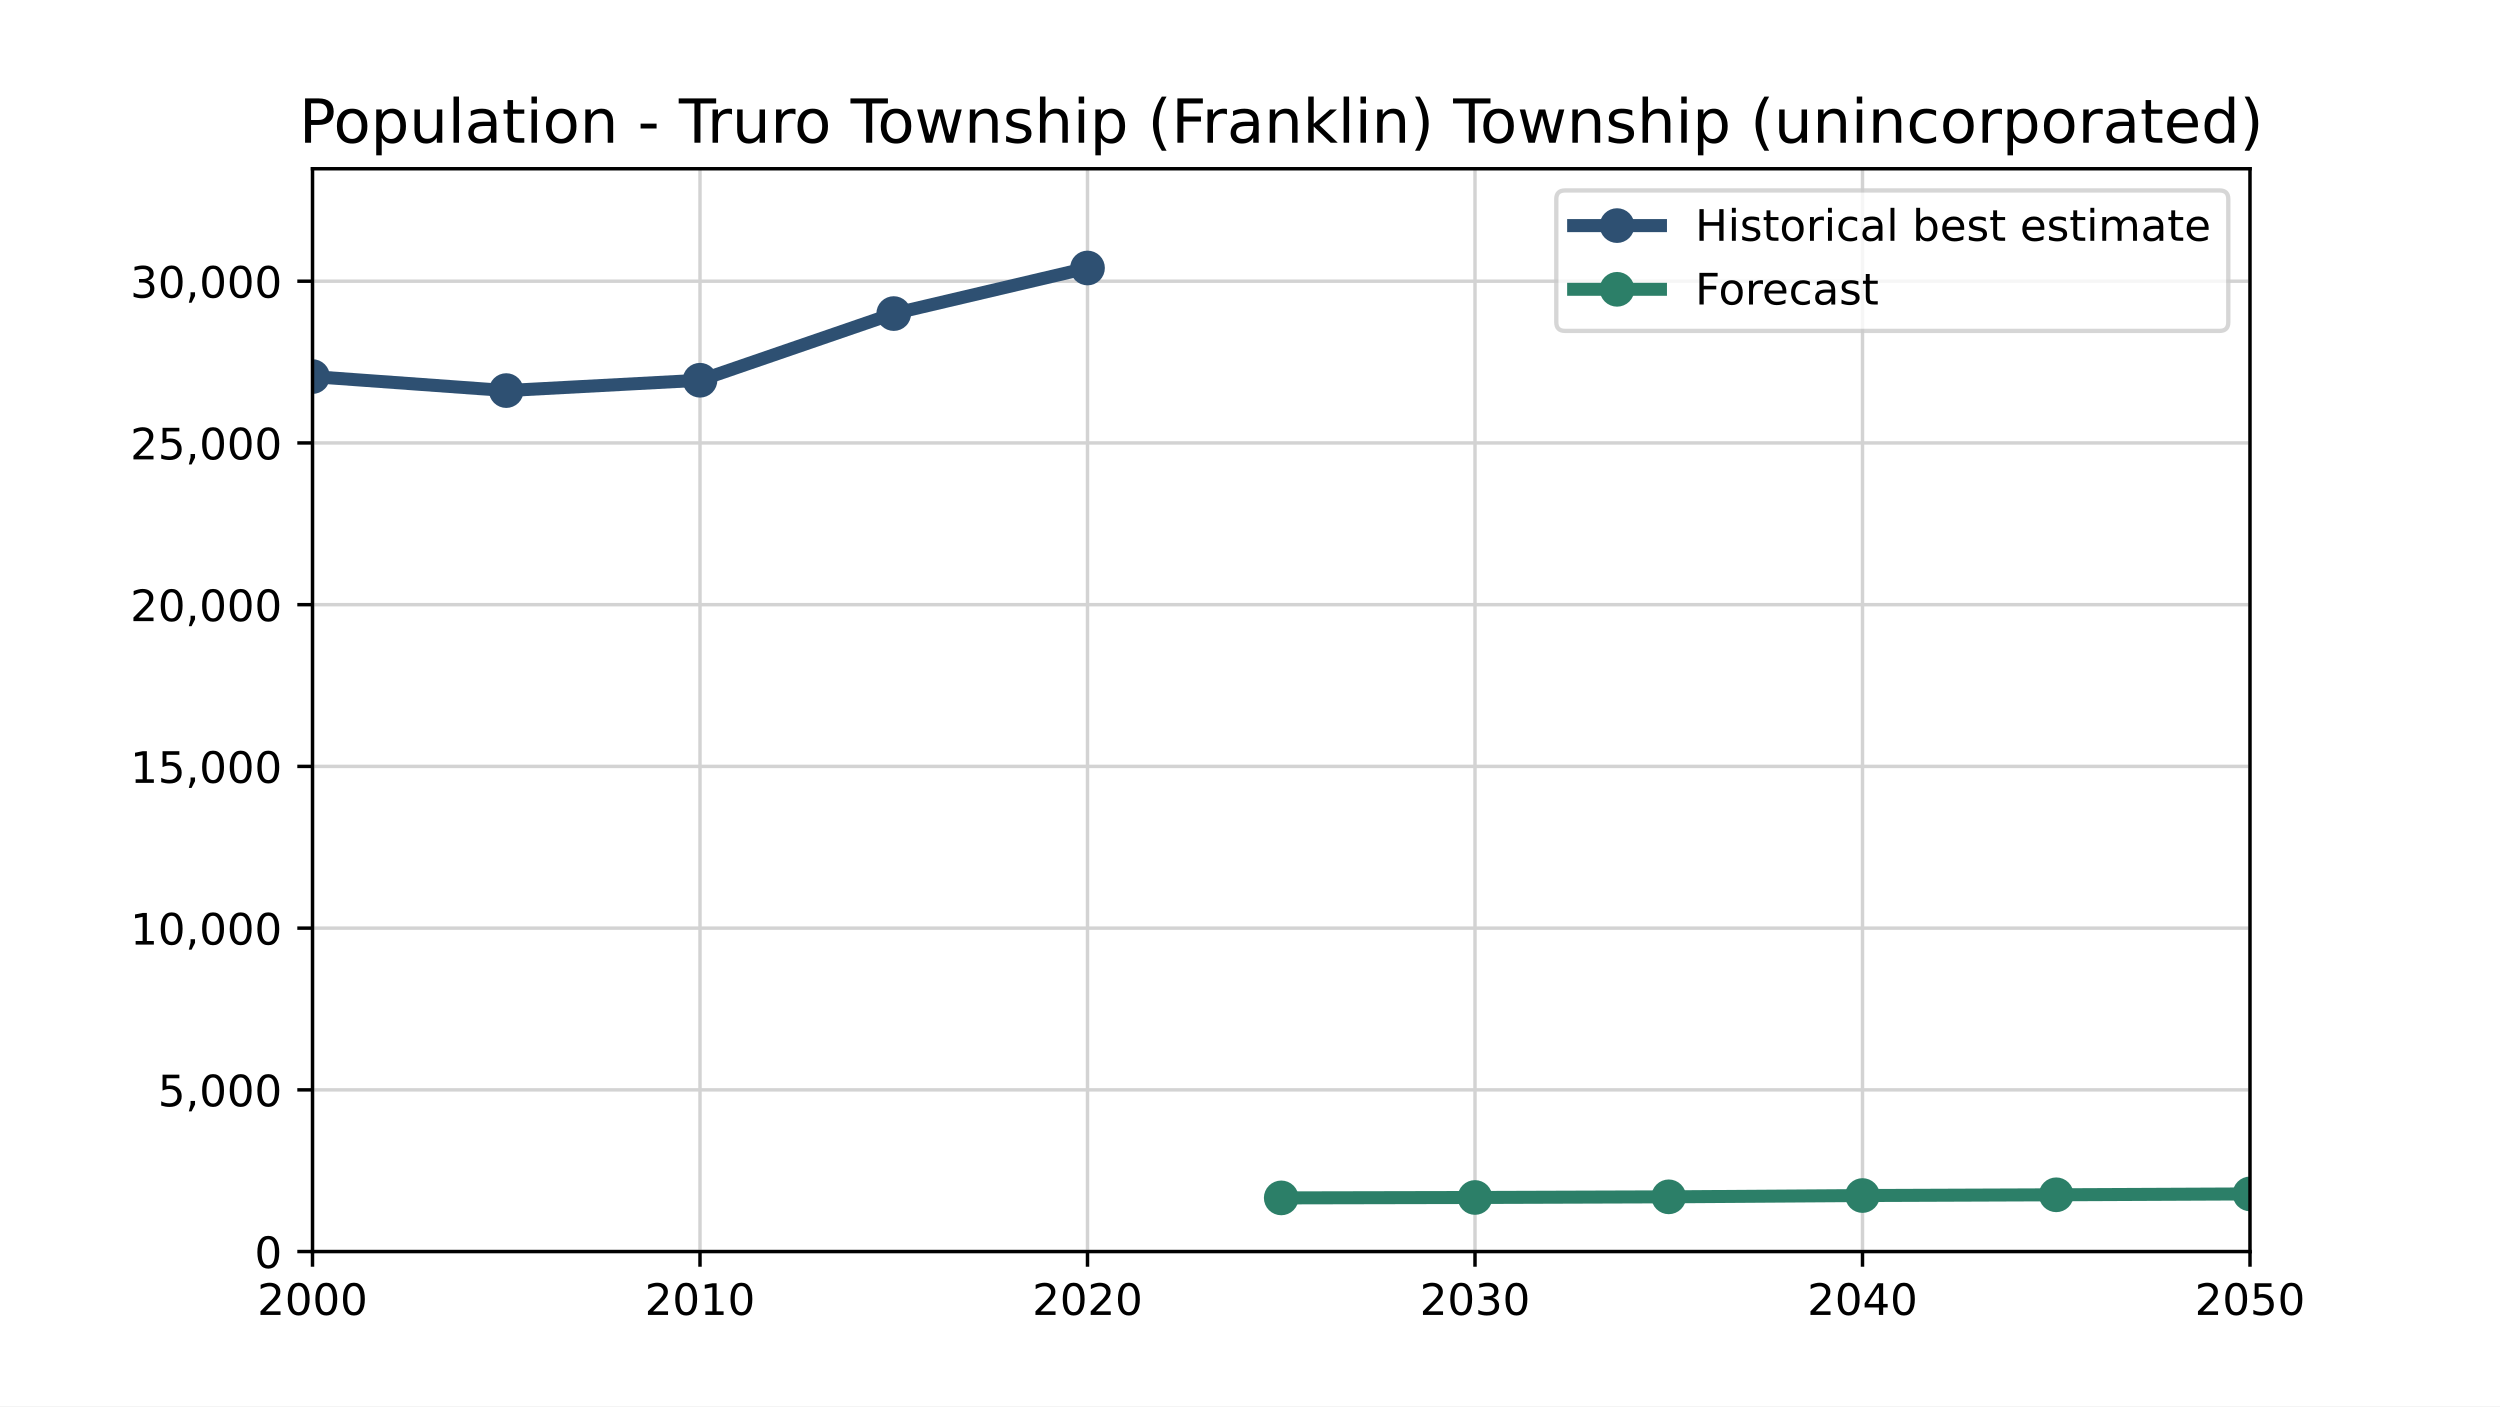
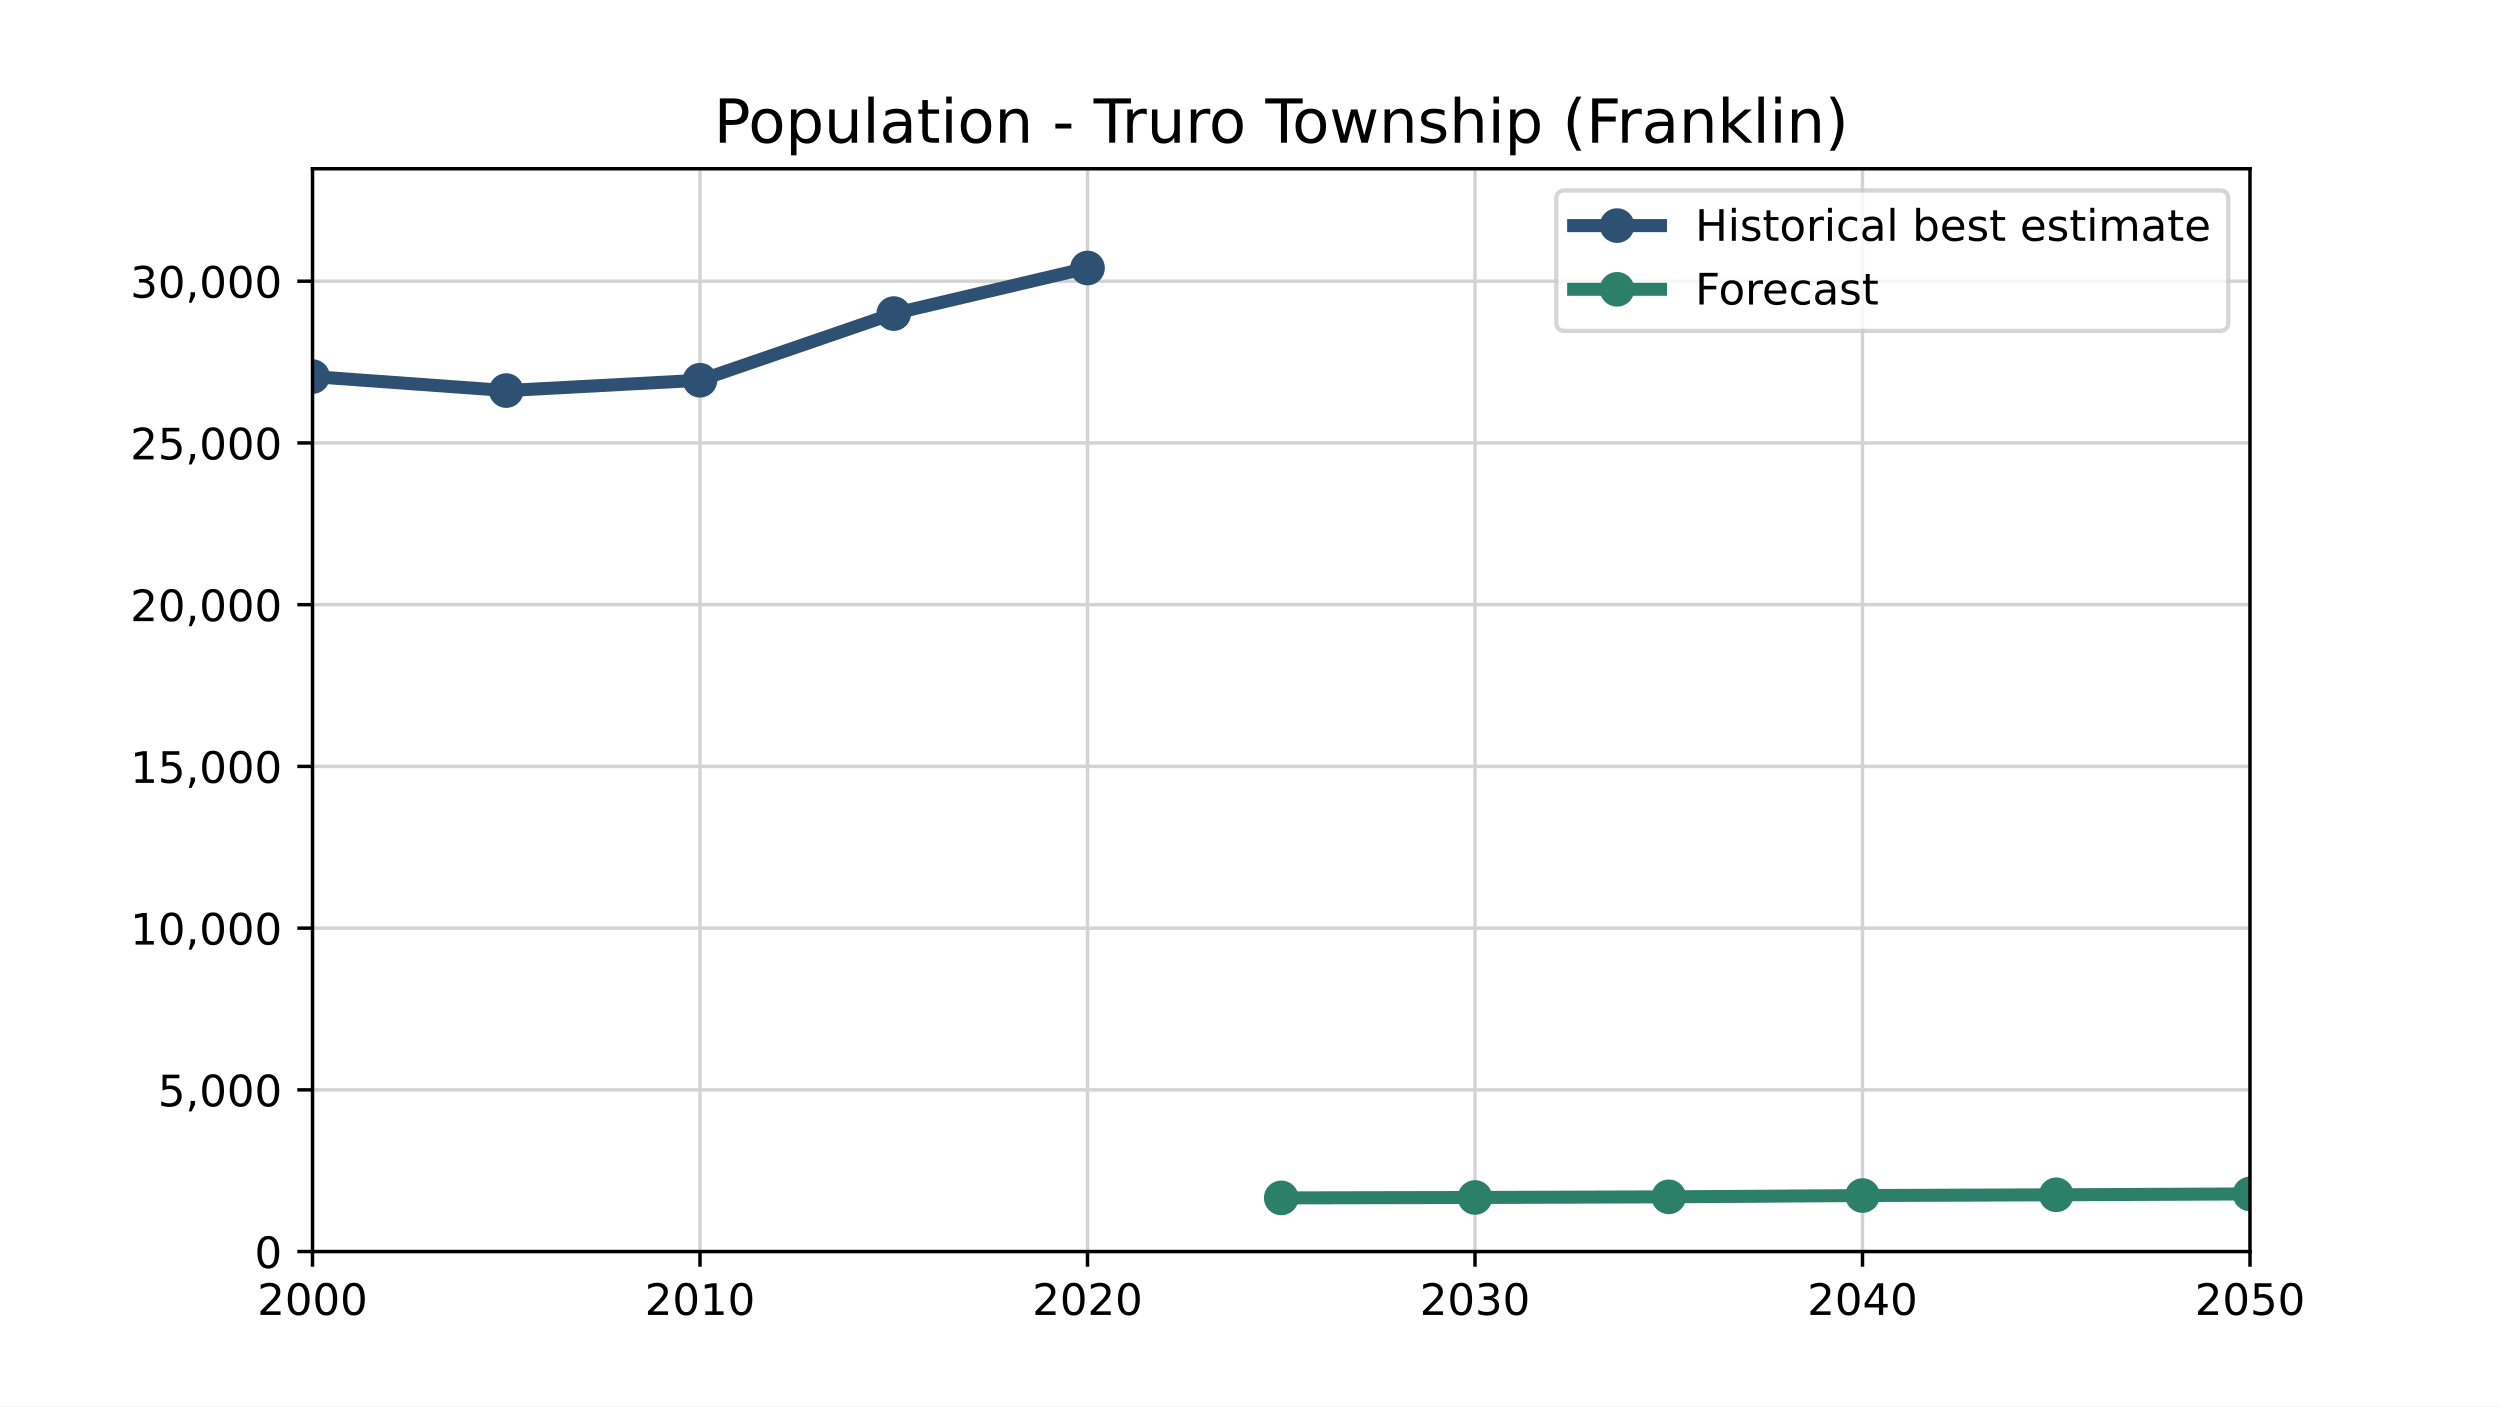
<svg xmlns="http://www.w3.org/2000/svg" xmlns:xlink="http://www.w3.org/1999/xlink" width="576pt" height="324pt" viewBox="0 0 576 324" version="1.1">
  <defs>
    <style type="text/css">*{stroke-linejoin: round; stroke-linecap: butt}</style>
  </defs>
  <g id="figure_1">
    <g id="patch_1">
      <path d="M 0 324  L 576 324  L 576 0  L 0 0  z " style="fill: #ffffff" />
    </g>
    <g id="axes_1">
      <g id="patch_2">
        <path d="M 72 288.36  L 518.4 288.36  L 518.4 38.88  L 72 38.88  z " style="fill: #ffffff" />
      </g>
      <g id="matplotlib.axis_1">
        <g id="xtick_1">
          <g id="line2d_1">
-             <path d="M 72 288.36  L 72 38.88  " clip-path="url(#pcbf5f3b272)" style="fill: none; stroke: #d3d3d3; stroke-width: 0.8; stroke-linecap: square" />
+             <path d="M 72 288.36  L 72 38.88  " clip-path="url(#pd1687f3b83)" style="fill: none; stroke: #d3d3d3; stroke-width: 0.8; stroke-linecap: square" />
          </g>
          <g id="line2d_2">
            <defs>
-               <path id="me7e8a546d8" d="M 0 0  L 0 3.5  " style="stroke: #000000; stroke-width: 0.8" />
+               <path id="m310329145c" d="M 0 0  L 0 3.5  " style="stroke: #000000; stroke-width: 0.8" />
            </defs>
            <g>
-               <use xlink:href="#me7e8a546d8" x="72" y="288.36" style="stroke: #000000; stroke-width: 0.8" />
+               <use xlink:href="#m310329145c" x="72" y="288.36" style="stroke: #000000; stroke-width: 0.8" />
            </g>
          </g>
          <g id="text_1">
            <g transform="translate(59.275 302.9584) scale(0.1 -0.1)">
              <defs>
                <path id="DejaVuSans-32" d="M 1228 531  L 3431 531  L 3431 0  L 469 0  L 469 531  Q 828 903 1448 1529  Q 2069 2156 2228 2338  Q 2531 2678 2651 2914  Q 2772 3150 2772 3378  Q 2772 3750 2511 3984  Q 2250 4219 1831 4219  Q 1534 4219 1204 4116  Q 875 4013 500 3803  L 500 4441  Q 881 4594 1212 4672  Q 1544 4750 1819 4750  Q 2544 4750 2975 4387  Q 3406 4025 3406 3419  Q 3406 3131 3298 2873  Q 3191 2616 2906 2266  Q 2828 2175 2409 1742  Q 1991 1309 1228 531  z " transform="scale(0.015625)" />
                <path id="DejaVuSans-30" d="M 2034 4250  Q 1547 4250 1301 3770  Q 1056 3291 1056 2328  Q 1056 1369 1301 889  Q 1547 409 2034 409  Q 2525 409 2770 889  Q 3016 1369 3016 2328  Q 3016 3291 2770 3770  Q 2525 4250 2034 4250  z M 2034 4750  Q 2819 4750 3233 4129  Q 3647 3509 3647 2328  Q 3647 1150 3233 529  Q 2819 -91 2034 -91  Q 1250 -91 836 529  Q 422 1150 422 2328  Q 422 3509 836 4129  Q 1250 4750 2034 4750  z " transform="scale(0.015625)" />
              </defs>
              <use xlink:href="#DejaVuSans-32" />
              <use xlink:href="#DejaVuSans-30" transform="translate(63.62305 0)" />
              <use xlink:href="#DejaVuSans-30" transform="translate(127.2461 0)" />
              <use xlink:href="#DejaVuSans-30" transform="translate(190.8691 0)" />
            </g>
          </g>
        </g>
        <g id="xtick_2">
          <g id="line2d_3">
-             <path d="M 161.28 288.36  L 161.28 38.88  " clip-path="url(#pcbf5f3b272)" style="fill: none; stroke: #d3d3d3; stroke-width: 0.8; stroke-linecap: square" />
+             <path d="M 161.28 288.36  L 161.28 38.88  " clip-path="url(#pd1687f3b83)" style="fill: none; stroke: #d3d3d3; stroke-width: 0.8; stroke-linecap: square" />
          </g>
          <g id="line2d_4">
            <g>
-               <use xlink:href="#me7e8a546d8" x="161.28" y="288.36" style="stroke: #000000; stroke-width: 0.8" />
+               <use xlink:href="#m310329145c" x="161.28" y="288.36" style="stroke: #000000; stroke-width: 0.8" />
            </g>
          </g>
          <g id="text_2">
            <g transform="translate(148.555 302.9584) scale(0.1 -0.1)">
              <defs>
                <path id="DejaVuSans-31" d="M 794 531  L 1825 531  L 1825 4091  L 703 3866  L 703 4441  L 1819 4666  L 2450 4666  L 2450 531  L 3481 531  L 3481 0  L 794 0  L 794 531  z " transform="scale(0.015625)" />
              </defs>
              <use xlink:href="#DejaVuSans-32" />
              <use xlink:href="#DejaVuSans-30" transform="translate(63.62305 0)" />
              <use xlink:href="#DejaVuSans-31" transform="translate(127.2461 0)" />
              <use xlink:href="#DejaVuSans-30" transform="translate(190.8691 0)" />
            </g>
          </g>
        </g>
        <g id="xtick_3">
          <g id="line2d_5">
-             <path d="M 250.56 288.36  L 250.56 38.88  " clip-path="url(#pcbf5f3b272)" style="fill: none; stroke: #d3d3d3; stroke-width: 0.8; stroke-linecap: square" />
+             <path d="M 250.56 288.36  L 250.56 38.88  " clip-path="url(#pd1687f3b83)" style="fill: none; stroke: #d3d3d3; stroke-width: 0.8; stroke-linecap: square" />
          </g>
          <g id="line2d_6">
            <g>
-               <use xlink:href="#me7e8a546d8" x="250.56" y="288.36" style="stroke: #000000; stroke-width: 0.8" />
+               <use xlink:href="#m310329145c" x="250.56" y="288.36" style="stroke: #000000; stroke-width: 0.8" />
            </g>
          </g>
          <g id="text_3">
            <g transform="translate(237.835 302.9584) scale(0.1 -0.1)">
              <use xlink:href="#DejaVuSans-32" />
              <use xlink:href="#DejaVuSans-30" transform="translate(63.62305 0)" />
              <use xlink:href="#DejaVuSans-32" transform="translate(127.2461 0)" />
              <use xlink:href="#DejaVuSans-30" transform="translate(190.8691 0)" />
            </g>
          </g>
        </g>
        <g id="xtick_4">
          <g id="line2d_7">
-             <path d="M 339.84 288.36  L 339.84 38.88  " clip-path="url(#pcbf5f3b272)" style="fill: none; stroke: #d3d3d3; stroke-width: 0.8; stroke-linecap: square" />
+             <path d="M 339.84 288.36  L 339.84 38.88  " clip-path="url(#pd1687f3b83)" style="fill: none; stroke: #d3d3d3; stroke-width: 0.8; stroke-linecap: square" />
          </g>
          <g id="line2d_8">
            <g>
-               <use xlink:href="#me7e8a546d8" x="339.84" y="288.36" style="stroke: #000000; stroke-width: 0.8" />
+               <use xlink:href="#m310329145c" x="339.84" y="288.36" style="stroke: #000000; stroke-width: 0.8" />
            </g>
          </g>
          <g id="text_4">
            <g transform="translate(327.115 302.9584) scale(0.1 -0.1)">
              <defs>
                <path id="DejaVuSans-33" d="M 2597 2516  Q 3050 2419 3304 2112  Q 3559 1806 3559 1356  Q 3559 666 3084 287  Q 2609 -91 1734 -91  Q 1441 -91 1130 -33  Q 819 25 488 141  L 488 750  Q 750 597 1062 519  Q 1375 441 1716 441  Q 2309 441 2620 675  Q 2931 909 2931 1356  Q 2931 1769 2642 2001  Q 2353 2234 1838 2234  L 1294 2234  L 1294 2753  L 1863 2753  Q 2328 2753 2575 2939  Q 2822 3125 2822 3475  Q 2822 3834 2567 4026  Q 2313 4219 1838 4219  Q 1578 4219 1281 4162  Q 984 4106 628 3988  L 628 4550  Q 988 4650 1302 4700  Q 1616 4750 1894 4750  Q 2613 4750 3031 4423  Q 3450 4097 3450 3541  Q 3450 3153 3228 2886  Q 3006 2619 2597 2516  z " transform="scale(0.015625)" />
              </defs>
              <use xlink:href="#DejaVuSans-32" />
              <use xlink:href="#DejaVuSans-30" transform="translate(63.62305 0)" />
              <use xlink:href="#DejaVuSans-33" transform="translate(127.2461 0)" />
              <use xlink:href="#DejaVuSans-30" transform="translate(190.8691 0)" />
            </g>
          </g>
        </g>
        <g id="xtick_5">
          <g id="line2d_9">
-             <path d="M 429.12 288.36  L 429.12 38.88  " clip-path="url(#pcbf5f3b272)" style="fill: none; stroke: #d3d3d3; stroke-width: 0.8; stroke-linecap: square" />
+             <path d="M 429.12 288.36  L 429.12 38.88  " clip-path="url(#pd1687f3b83)" style="fill: none; stroke: #d3d3d3; stroke-width: 0.8; stroke-linecap: square" />
          </g>
          <g id="line2d_10">
            <g>
-               <use xlink:href="#me7e8a546d8" x="429.12" y="288.36" style="stroke: #000000; stroke-width: 0.8" />
+               <use xlink:href="#m310329145c" x="429.12" y="288.36" style="stroke: #000000; stroke-width: 0.8" />
            </g>
          </g>
          <g id="text_5">
            <g transform="translate(416.395 302.9584) scale(0.1 -0.1)">
              <defs>
                <path id="DejaVuSans-34" d="M 2419 4116  L 825 1625  L 2419 1625  L 2419 4116  z M 2253 4666  L 3047 4666  L 3047 1625  L 3713 1625  L 3713 1100  L 3047 1100  L 3047 0  L 2419 0  L 2419 1100  L 313 1100  L 313 1709  L 2253 4666  z " transform="scale(0.015625)" />
              </defs>
              <use xlink:href="#DejaVuSans-32" />
              <use xlink:href="#DejaVuSans-30" transform="translate(63.62305 0)" />
              <use xlink:href="#DejaVuSans-34" transform="translate(127.2461 0)" />
              <use xlink:href="#DejaVuSans-30" transform="translate(190.8691 0)" />
            </g>
          </g>
        </g>
        <g id="xtick_6">
          <g id="line2d_11">
-             <path d="M 518.4 288.36  L 518.4 38.88  " clip-path="url(#pcbf5f3b272)" style="fill: none; stroke: #d3d3d3; stroke-width: 0.8; stroke-linecap: square" />
+             <path d="M 518.4 288.36  L 518.4 38.88  " clip-path="url(#pd1687f3b83)" style="fill: none; stroke: #d3d3d3; stroke-width: 0.8; stroke-linecap: square" />
          </g>
          <g id="line2d_12">
            <g>
-               <use xlink:href="#me7e8a546d8" x="518.4" y="288.36" style="stroke: #000000; stroke-width: 0.8" />
+               <use xlink:href="#m310329145c" x="518.4" y="288.36" style="stroke: #000000; stroke-width: 0.8" />
            </g>
          </g>
          <g id="text_6">
            <g transform="translate(505.675 302.9584) scale(0.1 -0.1)">
              <defs>
                <path id="DejaVuSans-35" d="M 691 4666  L 3169 4666  L 3169 4134  L 1269 4134  L 1269 2991  Q 1406 3038 1543 3061  Q 1681 3084 1819 3084  Q 2600 3084 3056 2656  Q 3513 2228 3513 1497  Q 3513 744 3044 326  Q 2575 -91 1722 -91  Q 1428 -91 1123 -41  Q 819 9 494 109  L 494 744  Q 775 591 1075 516  Q 1375 441 1709 441  Q 2250 441 2565 725  Q 2881 1009 2881 1497  Q 2881 1984 2565 2268  Q 2250 2553 1709 2553  Q 1456 2553 1204 2497  Q 953 2441 691 2322  L 691 4666  z " transform="scale(0.015625)" />
              </defs>
              <use xlink:href="#DejaVuSans-32" />
              <use xlink:href="#DejaVuSans-30" transform="translate(63.62305 0)" />
              <use xlink:href="#DejaVuSans-35" transform="translate(127.2461 0)" />
              <use xlink:href="#DejaVuSans-30" transform="translate(190.8691 0)" />
            </g>
          </g>
        </g>
      </g>
      <g id="matplotlib.axis_2">
        <g id="ytick_1">
          <g id="line2d_13">
-             <path d="M 72 288.36  L 518.4 288.36  " clip-path="url(#pcbf5f3b272)" style="fill: none; stroke: #d3d3d3; stroke-width: 0.8; stroke-linecap: square" />
+             <path d="M 72 288.36  L 518.4 288.36  " clip-path="url(#pd1687f3b83)" style="fill: none; stroke: #d3d3d3; stroke-width: 0.8; stroke-linecap: square" />
          </g>
          <g id="line2d_14">
            <defs>
-               <path id="m4d87c05d01" d="M 0 0  L -3.5 0  " style="stroke: #000000; stroke-width: 0.8" />
+               <path id="md743a69273" d="M 0 0  L -3.5 0  " style="stroke: #000000; stroke-width: 0.8" />
            </defs>
            <g>
-               <use xlink:href="#m4d87c05d01" x="72" y="288.36" style="stroke: #000000; stroke-width: 0.8" />
+               <use xlink:href="#md743a69273" x="72" y="288.36" style="stroke: #000000; stroke-width: 0.8" />
            </g>
          </g>
          <g id="text_7">
            <g transform="translate(58.6375 292.1592) scale(0.1 -0.1)">
              <use xlink:href="#DejaVuSans-30" />
            </g>
          </g>
        </g>
        <g id="ytick_2">
          <g id="line2d_15">
-             <path d="M 72 251.098  L 518.4 251.098  " clip-path="url(#pcbf5f3b272)" style="fill: none; stroke: #d3d3d3; stroke-width: 0.8; stroke-linecap: square" />
+             <path d="M 72 251.098  L 518.4 251.098  " clip-path="url(#pd1687f3b83)" style="fill: none; stroke: #d3d3d3; stroke-width: 0.8; stroke-linecap: square" />
          </g>
          <g id="line2d_16">
            <g>
-               <use xlink:href="#m4d87c05d01" x="72" y="251.098" style="stroke: #000000; stroke-width: 0.8" />
+               <use xlink:href="#md743a69273" x="72" y="251.098" style="stroke: #000000; stroke-width: 0.8" />
            </g>
          </g>
          <g id="text_8">
            <g transform="translate(36.37188 254.897) scale(0.1 -0.1)">
              <defs>
                <path id="DejaVuSans-2c" d="M 750 794  L 1409 794  L 1409 256  L 897 -744  L 494 -744  L 750 256  L 750 794  z " transform="scale(0.015625)" />
              </defs>
              <use xlink:href="#DejaVuSans-35" />
              <use xlink:href="#DejaVuSans-2c" transform="translate(63.62305 0)" />
              <use xlink:href="#DejaVuSans-30" transform="translate(95.41016 0)" />
              <use xlink:href="#DejaVuSans-30" transform="translate(159.0332 0)" />
              <use xlink:href="#DejaVuSans-30" transform="translate(222.6562 0)" />
            </g>
          </g>
        </g>
        <g id="ytick_3">
          <g id="line2d_17">
-             <path d="M 72 213.836  L 518.4 213.836  " clip-path="url(#pcbf5f3b272)" style="fill: none; stroke: #d3d3d3; stroke-width: 0.8; stroke-linecap: square" />
+             <path d="M 72 213.836  L 518.4 213.836  " clip-path="url(#pd1687f3b83)" style="fill: none; stroke: #d3d3d3; stroke-width: 0.8; stroke-linecap: square" />
          </g>
          <g id="line2d_18">
            <g>
-               <use xlink:href="#m4d87c05d01" x="72" y="213.836" style="stroke: #000000; stroke-width: 0.8" />
+               <use xlink:href="#md743a69273" x="72" y="213.836" style="stroke: #000000; stroke-width: 0.8" />
            </g>
          </g>
          <g id="text_9">
            <g transform="translate(30.00937 217.6349) scale(0.1 -0.1)">
              <use xlink:href="#DejaVuSans-31" />
              <use xlink:href="#DejaVuSans-30" transform="translate(63.62305 0)" />
              <use xlink:href="#DejaVuSans-2c" transform="translate(127.2461 0)" />
              <use xlink:href="#DejaVuSans-30" transform="translate(159.0332 0)" />
              <use xlink:href="#DejaVuSans-30" transform="translate(222.6562 0)" />
              <use xlink:href="#DejaVuSans-30" transform="translate(286.2793 0)" />
            </g>
          </g>
        </g>
        <g id="ytick_4">
          <g id="line2d_19">
-             <path d="M 72 176.573  L 518.4 176.573  " clip-path="url(#pcbf5f3b272)" style="fill: none; stroke: #d3d3d3; stroke-width: 0.8; stroke-linecap: square" />
+             <path d="M 72 176.573  L 518.4 176.573  " clip-path="url(#pd1687f3b83)" style="fill: none; stroke: #d3d3d3; stroke-width: 0.8; stroke-linecap: square" />
          </g>
          <g id="line2d_20">
            <g>
-               <use xlink:href="#m4d87c05d01" x="72" y="176.573" style="stroke: #000000; stroke-width: 0.8" />
+               <use xlink:href="#md743a69273" x="72" y="176.573" style="stroke: #000000; stroke-width: 0.8" />
            </g>
          </g>
          <g id="text_10">
            <g transform="translate(30.00937 180.3727) scale(0.1 -0.1)">
              <use xlink:href="#DejaVuSans-31" />
              <use xlink:href="#DejaVuSans-35" transform="translate(63.62305 0)" />
              <use xlink:href="#DejaVuSans-2c" transform="translate(127.2461 0)" />
              <use xlink:href="#DejaVuSans-30" transform="translate(159.0332 0)" />
              <use xlink:href="#DejaVuSans-30" transform="translate(222.6562 0)" />
              <use xlink:href="#DejaVuSans-30" transform="translate(286.2793 0)" />
            </g>
          </g>
        </g>
        <g id="ytick_5">
          <g id="line2d_21">
-             <path d="M 72 139.311  L 518.4 139.311  " clip-path="url(#pcbf5f3b272)" style="fill: none; stroke: #d3d3d3; stroke-width: 0.8; stroke-linecap: square" />
+             <path d="M 72 139.311  L 518.4 139.311  " clip-path="url(#pd1687f3b83)" style="fill: none; stroke: #d3d3d3; stroke-width: 0.8; stroke-linecap: square" />
          </g>
          <g id="line2d_22">
            <g>
-               <use xlink:href="#m4d87c05d01" x="72" y="139.311" style="stroke: #000000; stroke-width: 0.8" />
+               <use xlink:href="#md743a69273" x="72" y="139.311" style="stroke: #000000; stroke-width: 0.8" />
            </g>
          </g>
          <g id="text_11">
            <g transform="translate(30.00937 143.1105) scale(0.1 -0.1)">
              <use xlink:href="#DejaVuSans-32" />
              <use xlink:href="#DejaVuSans-30" transform="translate(63.62305 0)" />
              <use xlink:href="#DejaVuSans-2c" transform="translate(127.2461 0)" />
              <use xlink:href="#DejaVuSans-30" transform="translate(159.0332 0)" />
              <use xlink:href="#DejaVuSans-30" transform="translate(222.6562 0)" />
              <use xlink:href="#DejaVuSans-30" transform="translate(286.2793 0)" />
            </g>
          </g>
        </g>
        <g id="ytick_6">
          <g id="line2d_23">
-             <path d="M 72 102.049  L 518.4 102.049  " clip-path="url(#pcbf5f3b272)" style="fill: none; stroke: #d3d3d3; stroke-width: 0.8; stroke-linecap: square" />
+             <path d="M 72 102.049  L 518.4 102.049  " clip-path="url(#pd1687f3b83)" style="fill: none; stroke: #d3d3d3; stroke-width: 0.8; stroke-linecap: square" />
          </g>
          <g id="line2d_24">
            <g>
-               <use xlink:href="#m4d87c05d01" x="72" y="102.049" style="stroke: #000000; stroke-width: 0.8" />
+               <use xlink:href="#md743a69273" x="72" y="102.049" style="stroke: #000000; stroke-width: 0.8" />
            </g>
          </g>
          <g id="text_12">
            <g transform="translate(30.00937 105.8483) scale(0.1 -0.1)">
              <use xlink:href="#DejaVuSans-32" />
              <use xlink:href="#DejaVuSans-35" transform="translate(63.62305 0)" />
              <use xlink:href="#DejaVuSans-2c" transform="translate(127.2461 0)" />
              <use xlink:href="#DejaVuSans-30" transform="translate(159.0332 0)" />
              <use xlink:href="#DejaVuSans-30" transform="translate(222.6562 0)" />
              <use xlink:href="#DejaVuSans-30" transform="translate(286.2793 0)" />
            </g>
          </g>
        </g>
        <g id="ytick_7">
          <g id="line2d_25">
-             <path d="M 72 64.787  L 518.4 64.787  " clip-path="url(#pcbf5f3b272)" style="fill: none; stroke: #d3d3d3; stroke-width: 0.8; stroke-linecap: square" />
+             <path d="M 72 64.787  L 518.4 64.787  " clip-path="url(#pd1687f3b83)" style="fill: none; stroke: #d3d3d3; stroke-width: 0.8; stroke-linecap: square" />
          </g>
          <g id="line2d_26">
            <g>
-               <use xlink:href="#m4d87c05d01" x="72" y="64.787" style="stroke: #000000; stroke-width: 0.8" />
+               <use xlink:href="#md743a69273" x="72" y="64.787" style="stroke: #000000; stroke-width: 0.8" />
            </g>
          </g>
          <g id="text_13">
            <g transform="translate(30.00937 68.58612) scale(0.1 -0.1)">
              <use xlink:href="#DejaVuSans-33" />
              <use xlink:href="#DejaVuSans-30" transform="translate(63.62305 0)" />
              <use xlink:href="#DejaVuSans-2c" transform="translate(127.2461 0)" />
              <use xlink:href="#DejaVuSans-30" transform="translate(159.0332 0)" />
              <use xlink:href="#DejaVuSans-30" transform="translate(222.6562 0)" />
              <use xlink:href="#DejaVuSans-30" transform="translate(286.2793 0)" />
            </g>
          </g>
        </g>
      </g>
      <g id="line2d_27">
-         <path d="M 72 86.764  L 116.64 89.991  L 161.28 87.606  L 205.92 72.247  L 250.56 61.746  " clip-path="url(#pcbf5f3b272)" style="fill: none; stroke: #2e5072; stroke-width: 3; stroke-linecap: square" />
+         <path d="M 72 86.764  L 116.64 89.991  L 161.28 87.606  L 205.92 72.247  L 250.56 61.746  " clip-path="url(#pd1687f3b83)" style="fill: none; stroke: #2e5072; stroke-width: 3; stroke-linecap: square" />
        <defs>
-           <path id="m0a26b76355" d="M 0 3.5  C 0.928 3.5 1.819 3.131 2.475 2.475  C 3.131 1.819 3.5 0.928 3.5 0  C 3.5 -0.928 3.131 -1.819 2.475 -2.475  C 1.819 -3.131 0.928 -3.5 0 -3.5  C -0.928 -3.5 -1.819 -3.131 -2.475 -2.475  C -3.131 -1.819 -3.5 -0.928 -3.5 0  C -3.5 0.928 -3.131 1.819 -2.475 2.475  C -1.819 3.131 -0.928 3.5 0 3.5  z " style="stroke: #2e5072" />
+           <path id="m70434c57f5" d="M 0 3.5  C 0.928 3.5 1.819 3.131 2.475 2.475  C 3.131 1.819 3.5 0.928 3.5 0  C 3.5 -0.928 3.131 -1.819 2.475 -2.475  C 1.819 -3.131 0.928 -3.5 0 -3.5  C -0.928 -3.5 -1.819 -3.131 -2.475 -2.475  C -3.131 -1.819 -3.5 -0.928 -3.5 0  C -3.5 0.928 -3.131 1.819 -2.475 2.475  C -1.819 3.131 -0.928 3.5 0 3.5  z " style="stroke: #2e5072" />
        </defs>
-         <g clip-path="url(#pcbf5f3b272)">
-           <use xlink:href="#m0a26b76355" x="72" y="86.764" style="fill: #2e5072; stroke: #2e5072" />
-           <use xlink:href="#m0a26b76355" x="116.64" y="89.991" style="fill: #2e5072; stroke: #2e5072" />
-           <use xlink:href="#m0a26b76355" x="161.28" y="87.606" style="fill: #2e5072; stroke: #2e5072" />
-           <use xlink:href="#m0a26b76355" x="205.92" y="72.247" style="fill: #2e5072; stroke: #2e5072" />
-           <use xlink:href="#m0a26b76355" x="250.56" y="61.746" style="fill: #2e5072; stroke: #2e5072" />
+         <g clip-path="url(#pd1687f3b83)">
+           <use xlink:href="#m70434c57f5" x="72" y="86.764" style="fill: #2e5072; stroke: #2e5072" />
+           <use xlink:href="#m70434c57f5" x="116.64" y="89.991" style="fill: #2e5072; stroke: #2e5072" />
+           <use xlink:href="#m70434c57f5" x="161.28" y="87.606" style="fill: #2e5072; stroke: #2e5072" />
+           <use xlink:href="#m70434c57f5" x="205.92" y="72.247" style="fill: #2e5072; stroke: #2e5072" />
+           <use xlink:href="#m70434c57f5" x="250.56" y="61.746" style="fill: #2e5072; stroke: #2e5072" />
        </g>
      </g>
      <g id="line2d_28">
-         <path d="M 295.2 275.996  L 339.84 275.9  L 384.48 275.75  L 429.12 275.452  L 473.76 275.281  L 518.4 275.08  " clip-path="url(#pcbf5f3b272)" style="fill: none; stroke: #2c7f68; stroke-width: 3; stroke-linecap: square" />
+         <path d="M 295.2 275.996  L 339.84 275.9  L 384.48 275.75  L 429.12 275.452  L 473.76 275.281  L 518.4 275.08  " clip-path="url(#pd1687f3b83)" style="fill: none; stroke: #2c7f68; stroke-width: 3; stroke-linecap: square" />
        <defs>
-           <path id="m827f6754ce" d="M 0 3.5  C 0.928 3.5 1.819 3.131 2.475 2.475  C 3.131 1.819 3.5 0.928 3.5 0  C 3.5 -0.928 3.131 -1.819 2.475 -2.475  C 1.819 -3.131 0.928 -3.5 0 -3.5  C -0.928 -3.5 -1.819 -3.131 -2.475 -2.475  C -3.131 -1.819 -3.5 -0.928 -3.5 0  C -3.5 0.928 -3.131 1.819 -2.475 2.475  C -1.819 3.131 -0.928 3.5 0 3.5  z " style="stroke: #2c7f68" />
+           <path id="mf298bf9559" d="M 0 3.5  C 0.928 3.5 1.819 3.131 2.475 2.475  C 3.131 1.819 3.5 0.928 3.5 0  C 3.5 -0.928 3.131 -1.819 2.475 -2.475  C 1.819 -3.131 0.928 -3.5 0 -3.5  C -0.928 -3.5 -1.819 -3.131 -2.475 -2.475  C -3.131 -1.819 -3.5 -0.928 -3.5 0  C -3.5 0.928 -3.131 1.819 -2.475 2.475  C -1.819 3.131 -0.928 3.5 0 3.5  z " style="stroke: #2c7f68" />
        </defs>
-         <g clip-path="url(#pcbf5f3b272)">
-           <use xlink:href="#m827f6754ce" x="295.2" y="275.996" style="fill: #2c7f68; stroke: #2c7f68" />
-           <use xlink:href="#m827f6754ce" x="339.84" y="275.9" style="fill: #2c7f68; stroke: #2c7f68" />
-           <use xlink:href="#m827f6754ce" x="384.48" y="275.75" style="fill: #2c7f68; stroke: #2c7f68" />
-           <use xlink:href="#m827f6754ce" x="429.12" y="275.452" style="fill: #2c7f68; stroke: #2c7f68" />
-           <use xlink:href="#m827f6754ce" x="473.76" y="275.281" style="fill: #2c7f68; stroke: #2c7f68" />
-           <use xlink:href="#m827f6754ce" x="518.4" y="275.08" style="fill: #2c7f68; stroke: #2c7f68" />
+         <g clip-path="url(#pd1687f3b83)">
+           <use xlink:href="#mf298bf9559" x="295.2" y="275.996" style="fill: #2c7f68; stroke: #2c7f68" />
+           <use xlink:href="#mf298bf9559" x="339.84" y="275.9" style="fill: #2c7f68; stroke: #2c7f68" />
+           <use xlink:href="#mf298bf9559" x="384.48" y="275.75" style="fill: #2c7f68; stroke: #2c7f68" />
+           <use xlink:href="#mf298bf9559" x="429.12" y="275.452" style="fill: #2c7f68; stroke: #2c7f68" />
+           <use xlink:href="#mf298bf9559" x="473.76" y="275.281" style="fill: #2c7f68; stroke: #2c7f68" />
+           <use xlink:href="#mf298bf9559" x="518.4" y="275.08" style="fill: #2c7f68; stroke: #2c7f68" />
        </g>
      </g>
      <g id="patch_3">
        <path d="M 72 288.36  L 72 38.88  " style="fill: none; stroke: #000000; stroke-width: 0.8; stroke-linejoin: miter; stroke-linecap: square" />
      </g>
      <g id="patch_4">
        <path d="M 518.4 288.36  L 518.4 38.88  " style="fill: none; stroke: #000000; stroke-width: 0.8; stroke-linejoin: miter; stroke-linecap: square" />
      </g>
      <g id="patch_5">
        <path d="M 72 288.36  L 518.4 288.36  " style="fill: none; stroke: #000000; stroke-width: 0.8; stroke-linejoin: miter; stroke-linecap: square" />
      </g>
      <g id="patch_6">
        <path d="M 72 38.88  L 518.4 38.88  " style="fill: none; stroke: #000000; stroke-width: 0.8; stroke-linejoin: miter; stroke-linecap: square" />
      </g>
      <g id="text_14">
-         <g transform="translate(68.91297 32.88) scale(0.14 -0.14)">
+         <g transform="translate(164.4783 32.88) scale(0.14 -0.14)">
          <defs>
            <path id="DejaVuSans-50" d="M 1259 4147  L 1259 2394  L 2053 2394  Q 2494 2394 2734 2622  Q 2975 2850 2975 3272  Q 2975 3691 2734 3919  Q 2494 4147 2053 4147  L 1259 4147  z M 628 4666  L 2053 4666  Q 2838 4666 3239 4311  Q 3641 3956 3641 3272  Q 3641 2581 3239 2228  Q 2838 1875 2053 1875  L 1259 1875  L 1259 0  L 628 0  L 628 4666  z " transform="scale(0.015625)" />
            <path id="DejaVuSans-6f" d="M 1959 3097  Q 1497 3097 1228 2736  Q 959 2375 959 1747  Q 959 1119 1226 758  Q 1494 397 1959 397  Q 2419 397 2687 759  Q 2956 1122 2956 1747  Q 2956 2369 2687 2733  Q 2419 3097 1959 3097  z M 1959 3584  Q 2709 3584 3137 3096  Q 3566 2609 3566 1747  Q 3566 888 3137 398  Q 2709 -91 1959 -91  Q 1206 -91 779 398  Q 353 888 353 1747  Q 353 2609 779 3096  Q 1206 3584 1959 3584  z " transform="scale(0.015625)" />
            <path id="DejaVuSans-70" d="M 1159 525  L 1159 -1331  L 581 -1331  L 581 3500  L 1159 3500  L 1159 2969  Q 1341 3281 1617 3432  Q 1894 3584 2278 3584  Q 2916 3584 3314 3078  Q 3713 2572 3713 1747  Q 3713 922 3314 415  Q 2916 -91 2278 -91  Q 1894 -91 1617 61  Q 1341 213 1159 525  z M 3116 1747  Q 3116 2381 2855 2742  Q 2594 3103 2138 3103  Q 1681 3103 1420 2742  Q 1159 2381 1159 1747  Q 1159 1113 1420 752  Q 1681 391 2138 391  Q 2594 391 2855 752  Q 3116 1113 3116 1747  z " transform="scale(0.015625)" />
            <path id="DejaVuSans-75" d="M 544 1381  L 544 3500  L 1119 3500  L 1119 1403  Q 1119 906 1312 657  Q 1506 409 1894 409  Q 2359 409 2629 706  Q 2900 1003 2900 1516  L 2900 3500  L 3475 3500  L 3475 0  L 2900 0  L 2900 538  Q 2691 219 2414 64  Q 2138 -91 1772 -91  Q 1169 -91 856 284  Q 544 659 544 1381  z M 1991 3584  L 1991 3584  z " transform="scale(0.015625)" />
            <path id="DejaVuSans-6c" d="M 603 4863  L 1178 4863  L 1178 0  L 603 0  L 603 4863  z " transform="scale(0.015625)" />
            <path id="DejaVuSans-61" d="M 2194 1759  Q 1497 1759 1228 1600  Q 959 1441 959 1056  Q 959 750 1161 570  Q 1363 391 1709 391  Q 2188 391 2477 730  Q 2766 1069 2766 1631  L 2766 1759  L 2194 1759  z M 3341 1997  L 3341 0  L 2766 0  L 2766 531  Q 2569 213 2275 61  Q 1981 -91 1556 -91  Q 1019 -91 701 211  Q 384 513 384 1019  Q 384 1609 779 1909  Q 1175 2209 1959 2209  L 2766 2209  L 2766 2266  Q 2766 2663 2505 2880  Q 2244 3097 1772 3097  Q 1472 3097 1187 3025  Q 903 2953 641 2809  L 641 3341  Q 956 3463 1253 3523  Q 1550 3584 1831 3584  Q 2591 3584 2966 3190  Q 3341 2797 3341 1997  z " transform="scale(0.015625)" />
            <path id="DejaVuSans-74" d="M 1172 4494  L 1172 3500  L 2356 3500  L 2356 3053  L 1172 3053  L 1172 1153  Q 1172 725 1289 603  Q 1406 481 1766 481  L 2356 481  L 2356 0  L 1766 0  Q 1100 0 847 248  Q 594 497 594 1153  L 594 3053  L 172 3053  L 172 3500  L 594 3500  L 594 4494  L 1172 4494  z " transform="scale(0.015625)" />
            <path id="DejaVuSans-69" d="M 603 3500  L 1178 3500  L 1178 0  L 603 0  L 603 3500  z M 603 4863  L 1178 4863  L 1178 4134  L 603 4134  L 603 4863  z " transform="scale(0.015625)" />
            <path id="DejaVuSans-6e" d="M 3513 2113  L 3513 0  L 2938 0  L 2938 2094  Q 2938 2591 2744 2837  Q 2550 3084 2163 3084  Q 1697 3084 1428 2787  Q 1159 2491 1159 1978  L 1159 0  L 581 0  L 581 3500  L 1159 3500  L 1159 2956  Q 1366 3272 1645 3428  Q 1925 3584 2291 3584  Q 2894 3584 3203 3211  Q 3513 2838 3513 2113  z " transform="scale(0.015625)" />
            <path id="DejaVuSans-20" transform="scale(0.015625)" />
            <path id="DejaVuSans-2d" d="M 313 2009  L 1997 2009  L 1997 1497  L 313 1497  L 313 2009  z " transform="scale(0.015625)" />
            <path id="DejaVuSans-54" d="M -19 4666  L 3928 4666  L 3928 4134  L 2272 4134  L 2272 0  L 1638 0  L 1638 4134  L -19 4134  L -19 4666  z " transform="scale(0.015625)" />
            <path id="DejaVuSans-72" d="M 2631 2963  Q 2534 3019 2420 3045  Q 2306 3072 2169 3072  Q 1681 3072 1420 2755  Q 1159 2438 1159 1844  L 1159 0  L 581 0  L 581 3500  L 1159 3500  L 1159 2956  Q 1341 3275 1631 3429  Q 1922 3584 2338 3584  Q 2397 3584 2469 3576  Q 2541 3569 2628 3553  L 2631 2963  z " transform="scale(0.015625)" />
            <path id="DejaVuSans-77" d="M 269 3500  L 844 3500  L 1563 769  L 2278 3500  L 2956 3500  L 3675 769  L 4391 3500  L 4966 3500  L 4050 0  L 3372 0  L 2619 2869  L 1863 0  L 1184 0  L 269 3500  z " transform="scale(0.015625)" />
            <path id="DejaVuSans-73" d="M 2834 3397  L 2834 2853  Q 2591 2978 2328 3040  Q 2066 3103 1784 3103  Q 1356 3103 1142 2972  Q 928 2841 928 2578  Q 928 2378 1081 2264  Q 1234 2150 1697 2047  L 1894 2003  Q 2506 1872 2764 1633  Q 3022 1394 3022 966  Q 3022 478 2636 193  Q 2250 -91 1575 -91  Q 1294 -91 989 -36  Q 684 19 347 128  L 347 722  Q 666 556 975 473  Q 1284 391 1588 391  Q 1994 391 2212 530  Q 2431 669 2431 922  Q 2431 1156 2273 1281  Q 2116 1406 1581 1522  L 1381 1569  Q 847 1681 609 1914  Q 372 2147 372 2553  Q 372 3047 722 3315  Q 1072 3584 1716 3584  Q 2034 3584 2315 3537  Q 2597 3491 2834 3397  z " transform="scale(0.015625)" />
            <path id="DejaVuSans-68" d="M 3513 2113  L 3513 0  L 2938 0  L 2938 2094  Q 2938 2591 2744 2837  Q 2550 3084 2163 3084  Q 1697 3084 1428 2787  Q 1159 2491 1159 1978  L 1159 0  L 581 0  L 581 4863  L 1159 4863  L 1159 2956  Q 1366 3272 1645 3428  Q 1925 3584 2291 3584  Q 2894 3584 3203 3211  Q 3513 2838 3513 2113  z " transform="scale(0.015625)" />
            <path id="DejaVuSans-28" d="M 1984 4856  Q 1566 4138 1362 3434  Q 1159 2731 1159 2009  Q 1159 1288 1364 580  Q 1569 -128 1984 -844  L 1484 -844  Q 1016 -109 783 600  Q 550 1309 550 2009  Q 550 2706 781 3412  Q 1013 4119 1484 4856  L 1984 4856  z " transform="scale(0.015625)" />
            <path id="DejaVuSans-46" d="M 628 4666  L 3309 4666  L 3309 4134  L 1259 4134  L 1259 2759  L 3109 2759  L 3109 2228  L 1259 2228  L 1259 0  L 628 0  L 628 4666  z " transform="scale(0.015625)" />
            <path id="DejaVuSans-6b" d="M 581 4863  L 1159 4863  L 1159 1991  L 2875 3500  L 3609 3500  L 1753 1863  L 3688 0  L 2938 0  L 1159 1709  L 1159 0  L 581 0  L 581 4863  z " transform="scale(0.015625)" />
            <path id="DejaVuSans-29" d="M 513 4856  L 1013 4856  Q 1481 4119 1714 3412  Q 1947 2706 1947 2009  Q 1947 1309 1714 600  Q 1481 -109 1013 -844  L 513 -844  Q 928 -128 1133 580  Q 1338 1288 1338 2009  Q 1338 2731 1133 3434  Q 928 4138 513 4856  z " transform="scale(0.015625)" />
-             <path id="DejaVuSans-63" d="M 3122 3366  L 3122 2828  Q 2878 2963 2633 3030  Q 2388 3097 2138 3097  Q 1578 3097 1268 2742  Q 959 2388 959 1747  Q 959 1106 1268 751  Q 1578 397 2138 397  Q 2388 397 2633 464  Q 2878 531 3122 666  L 3122 134  Q 2881 22 2623 -34  Q 2366 -91 2075 -91  Q 1284 -91 818 406  Q 353 903 353 1747  Q 353 2603 823 3093  Q 1294 3584 2113 3584  Q 2378 3584 2631 3529  Q 2884 3475 3122 3366  z " transform="scale(0.015625)" />
-             <path id="DejaVuSans-65" d="M 3597 1894  L 3597 1613  L 953 1613  Q 991 1019 1311 708  Q 1631 397 2203 397  Q 2534 397 2845 478  Q 3156 559 3463 722  L 3463 178  Q 3153 47 2828 -22  Q 2503 -91 2169 -91  Q 1331 -91 842 396  Q 353 884 353 1716  Q 353 2575 817 3079  Q 1281 3584 2069 3584  Q 2775 3584 3186 3129  Q 3597 2675 3597 1894  z M 3022 2063  Q 3016 2534 2758 2815  Q 2500 3097 2075 3097  Q 1594 3097 1305 2825  Q 1016 2553 972 2059  L 3022 2063  z " transform="scale(0.015625)" />
-             <path id="DejaVuSans-64" d="M 2906 2969  L 2906 4863  L 3481 4863  L 3481 0  L 2906 0  L 2906 525  Q 2725 213 2448 61  Q 2172 -91 1784 -91  Q 1150 -91 751 415  Q 353 922 353 1747  Q 353 2572 751 3078  Q 1150 3584 1784 3584  Q 2172 3584 2448 3432  Q 2725 3281 2906 2969  z M 947 1747  Q 947 1113 1208 752  Q 1469 391 1925 391  Q 2381 391 2643 752  Q 2906 1113 2906 1747  Q 2906 2381 2643 2742  Q 2381 3103 1925 3103  Q 1469 3103 1208 2742  Q 947 2381 947 1747  z " transform="scale(0.015625)" />
          </defs>
          <use xlink:href="#DejaVuSans-50" />
          <use xlink:href="#DejaVuSans-6f" transform="translate(56.67773 0)" />
          <use xlink:href="#DejaVuSans-70" transform="translate(117.8594 0)" />
          <use xlink:href="#DejaVuSans-75" transform="translate(181.3359 0)" />
          <use xlink:href="#DejaVuSans-6c" transform="translate(244.7148 0)" />
          <use xlink:href="#DejaVuSans-61" transform="translate(272.498 0)" />
          <use xlink:href="#DejaVuSans-74" transform="translate(333.7773 0)" />
          <use xlink:href="#DejaVuSans-69" transform="translate(372.9863 0)" />
          <use xlink:href="#DejaVuSans-6f" transform="translate(400.7695 0)" />
          <use xlink:href="#DejaVuSans-6e" transform="translate(461.9512 0)" />
          <use xlink:href="#DejaVuSans-20" transform="translate(525.3301 0)" />
          <use xlink:href="#DejaVuSans-2d" transform="translate(557.1172 0)" />
          <use xlink:href="#DejaVuSans-20" transform="translate(593.2012 0)" />
          <use xlink:href="#DejaVuSans-54" transform="translate(624.9883 0)" />
          <use xlink:href="#DejaVuSans-72" transform="translate(671.3223 0)" />
          <use xlink:href="#DejaVuSans-75" transform="translate(712.4355 0)" />
          <use xlink:href="#DejaVuSans-72" transform="translate(775.8145 0)" />
          <use xlink:href="#DejaVuSans-6f" transform="translate(814.6777 0)" />
          <use xlink:href="#DejaVuSans-20" transform="translate(875.8594 0)" />
          <use xlink:href="#DejaVuSans-54" transform="translate(907.6465 0)" />
          <use xlink:href="#DejaVuSans-6f" transform="translate(951.7305 0)" />
          <use xlink:href="#DejaVuSans-77" transform="translate(1012.912 0)" />
          <use xlink:href="#DejaVuSans-6e" transform="translate(1094.699 0)" />
          <use xlink:href="#DejaVuSans-73" transform="translate(1158.078 0)" />
          <use xlink:href="#DejaVuSans-68" transform="translate(1210.178 0)" />
          <use xlink:href="#DejaVuSans-69" transform="translate(1273.557 0)" />
          <use xlink:href="#DejaVuSans-70" transform="translate(1301.34 0)" />
          <use xlink:href="#DejaVuSans-20" transform="translate(1364.816 0)" />
          <use xlink:href="#DejaVuSans-28" transform="translate(1396.604 0)" />
          <use xlink:href="#DejaVuSans-46" transform="translate(1435.617 0)" />
          <use xlink:href="#DejaVuSans-72" transform="translate(1485.887 0)" />
          <use xlink:href="#DejaVuSans-61" transform="translate(1527 0)" />
          <use xlink:href="#DejaVuSans-6e" transform="translate(1588.279 0)" />
          <use xlink:href="#DejaVuSans-6b" transform="translate(1651.658 0)" />
          <use xlink:href="#DejaVuSans-6c" transform="translate(1709.568 0)" />
          <use xlink:href="#DejaVuSans-69" transform="translate(1737.352 0)" />
          <use xlink:href="#DejaVuSans-6e" transform="translate(1765.135 0)" />
          <use xlink:href="#DejaVuSans-29" transform="translate(1828.514 0)" />
-           <use xlink:href="#DejaVuSans-20" transform="translate(1867.527 0)" />
-           <use xlink:href="#DejaVuSans-54" transform="translate(1899.314 0)" />
-           <use xlink:href="#DejaVuSans-6f" transform="translate(1943.398 0)" />
-           <use xlink:href="#DejaVuSans-77" transform="translate(2004.58 0)" />
-           <use xlink:href="#DejaVuSans-6e" transform="translate(2086.367 0)" />
-           <use xlink:href="#DejaVuSans-73" transform="translate(2149.746 0)" />
-           <use xlink:href="#DejaVuSans-68" transform="translate(2201.846 0)" />
-           <use xlink:href="#DejaVuSans-69" transform="translate(2265.225 0)" />
-           <use xlink:href="#DejaVuSans-70" transform="translate(2293.008 0)" />
-           <use xlink:href="#DejaVuSans-20" transform="translate(2356.484 0)" />
-           <use xlink:href="#DejaVuSans-28" transform="translate(2388.271 0)" />
-           <use xlink:href="#DejaVuSans-75" transform="translate(2427.285 0)" />
-           <use xlink:href="#DejaVuSans-6e" transform="translate(2490.664 0)" />
-           <use xlink:href="#DejaVuSans-69" transform="translate(2554.043 0)" />
-           <use xlink:href="#DejaVuSans-6e" transform="translate(2581.826 0)" />
-           <use xlink:href="#DejaVuSans-63" transform="translate(2645.205 0)" />
-           <use xlink:href="#DejaVuSans-6f" transform="translate(2700.186 0)" />
-           <use xlink:href="#DejaVuSans-72" transform="translate(2761.367 0)" />
-           <use xlink:href="#DejaVuSans-70" transform="translate(2802.48 0)" />
-           <use xlink:href="#DejaVuSans-6f" transform="translate(2865.957 0)" />
-           <use xlink:href="#DejaVuSans-72" transform="translate(2927.139 0)" />
-           <use xlink:href="#DejaVuSans-61" transform="translate(2968.252 0)" />
-           <use xlink:href="#DejaVuSans-74" transform="translate(3029.531 0)" />
-           <use xlink:href="#DejaVuSans-65" transform="translate(3068.74 0)" />
-           <use xlink:href="#DejaVuSans-64" transform="translate(3130.264 0)" />
-           <use xlink:href="#DejaVuSans-29" transform="translate(3193.74 0)" />
        </g>
      </g>
      <g id="legend_1">
        <g id="patch_7">
          <path d="M 360.569 76.236  L 511.4 76.236  Q 513.4 76.236 513.4 74.236  L 513.4 45.88  Q 513.4 43.88 511.4 43.88  L 360.569 43.88  Q 358.569 43.88 358.569 45.88  L 358.569 74.236  Q 358.569 76.236 360.569 76.236  z " style="fill: #ffffff; opacity: 0.8; stroke: #cccccc; stroke-linejoin: miter" />
        </g>
        <g id="line2d_29">
          <path d="M 362.569 51.978  L 372.569 51.978  L 382.569 51.978  " style="fill: none; stroke: #2e5072; stroke-width: 3; stroke-linecap: square" />
          <g>
-             <use xlink:href="#m0a26b76355" x="372.569" y="51.978" style="fill: #2e5072; stroke: #2e5072" />
+             <use xlink:href="#m70434c57f5" x="372.569" y="51.978" style="fill: #2e5072; stroke: #2e5072" />
          </g>
        </g>
        <g id="text_15">
          <g transform="translate(390.5688 55.47844) scale(0.1 -0.1)">
            <defs>
              <path id="DejaVuSans-48" d="M 628 4666  L 1259 4666  L 1259 2753  L 3553 2753  L 3553 4666  L 4184 4666  L 4184 0  L 3553 0  L 3553 2222  L 1259 2222  L 1259 0  L 628 0  L 628 4666  z " transform="scale(0.015625)" />
+               <path id="DejaVuSans-63" d="M 3122 3366  L 3122 2828  Q 2878 2963 2633 3030  Q 2388 3097 2138 3097  Q 1578 3097 1268 2742  Q 959 2388 959 1747  Q 959 1106 1268 751  Q 1578 397 2138 397  Q 2388 397 2633 464  Q 2878 531 3122 666  L 3122 134  Q 2881 22 2623 -34  Q 2366 -91 2075 -91  Q 1284 -91 818 406  Q 353 903 353 1747  Q 353 2603 823 3093  Q 1294 3584 2113 3584  Q 2378 3584 2631 3529  Q 2884 3475 3122 3366  z " transform="scale(0.015625)" />
              <path id="DejaVuSans-62" d="M 3116 1747  Q 3116 2381 2855 2742  Q 2594 3103 2138 3103  Q 1681 3103 1420 2742  Q 1159 2381 1159 1747  Q 1159 1113 1420 752  Q 1681 391 2138 391  Q 2594 391 2855 752  Q 3116 1113 3116 1747  z M 1159 2969  Q 1341 3281 1617 3432  Q 1894 3584 2278 3584  Q 2916 3584 3314 3078  Q 3713 2572 3713 1747  Q 3713 922 3314 415  Q 2916 -91 2278 -91  Q 1894 -91 1617 61  Q 1341 213 1159 525  L 1159 0  L 581 0  L 581 4863  L 1159 4863  L 1159 2969  z " transform="scale(0.015625)" />
+               <path id="DejaVuSans-65" d="M 3597 1894  L 3597 1613  L 953 1613  Q 991 1019 1311 708  Q 1631 397 2203 397  Q 2534 397 2845 478  Q 3156 559 3463 722  L 3463 178  Q 3153 47 2828 -22  Q 2503 -91 2169 -91  Q 1331 -91 842 396  Q 353 884 353 1716  Q 353 2575 817 3079  Q 1281 3584 2069 3584  Q 2775 3584 3186 3129  Q 3597 2675 3597 1894  z M 3022 2063  Q 3016 2534 2758 2815  Q 2500 3097 2075 3097  Q 1594 3097 1305 2825  Q 1016 2553 972 2059  L 3022 2063  z " transform="scale(0.015625)" />
              <path id="DejaVuSans-6d" d="M 3328 2828  Q 3544 3216 3844 3400  Q 4144 3584 4550 3584  Q 5097 3584 5394 3201  Q 5691 2819 5691 2113  L 5691 0  L 5113 0  L 5113 2094  Q 5113 2597 4934 2840  Q 4756 3084 4391 3084  Q 3944 3084 3684 2787  Q 3425 2491 3425 1978  L 3425 0  L 2847 0  L 2847 2094  Q 2847 2600 2669 2842  Q 2491 3084 2119 3084  Q 1678 3084 1418 2786  Q 1159 2488 1159 1978  L 1159 0  L 581 0  L 581 3500  L 1159 3500  L 1159 2956  Q 1356 3278 1631 3431  Q 1906 3584 2284 3584  Q 2666 3584 2933 3390  Q 3200 3197 3328 2828  z " transform="scale(0.015625)" />
            </defs>
            <use xlink:href="#DejaVuSans-48" />
            <use xlink:href="#DejaVuSans-69" transform="translate(75.19531 0)" />
            <use xlink:href="#DejaVuSans-73" transform="translate(102.9785 0)" />
            <use xlink:href="#DejaVuSans-74" transform="translate(155.0781 0)" />
            <use xlink:href="#DejaVuSans-6f" transform="translate(194.2871 0)" />
            <use xlink:href="#DejaVuSans-72" transform="translate(255.4688 0)" />
            <use xlink:href="#DejaVuSans-69" transform="translate(296.582 0)" />
            <use xlink:href="#DejaVuSans-63" transform="translate(324.3652 0)" />
            <use xlink:href="#DejaVuSans-61" transform="translate(379.3457 0)" />
            <use xlink:href="#DejaVuSans-6c" transform="translate(440.625 0)" />
            <use xlink:href="#DejaVuSans-20" transform="translate(468.4082 0)" />
            <use xlink:href="#DejaVuSans-62" transform="translate(500.1953 0)" />
            <use xlink:href="#DejaVuSans-65" transform="translate(563.6719 0)" />
            <use xlink:href="#DejaVuSans-73" transform="translate(625.1953 0)" />
            <use xlink:href="#DejaVuSans-74" transform="translate(677.2949 0)" />
            <use xlink:href="#DejaVuSans-20" transform="translate(716.5039 0)" />
            <use xlink:href="#DejaVuSans-65" transform="translate(748.291 0)" />
            <use xlink:href="#DejaVuSans-73" transform="translate(809.8145 0)" />
            <use xlink:href="#DejaVuSans-74" transform="translate(861.9141 0)" />
            <use xlink:href="#DejaVuSans-69" transform="translate(901.123 0)" />
            <use xlink:href="#DejaVuSans-6d" transform="translate(928.9062 0)" />
            <use xlink:href="#DejaVuSans-61" transform="translate(1026.318 0)" />
            <use xlink:href="#DejaVuSans-74" transform="translate(1087.598 0)" />
            <use xlink:href="#DejaVuSans-65" transform="translate(1126.807 0)" />
          </g>
        </g>
        <g id="line2d_30">
          <path d="M 362.569 66.657  L 372.569 66.657  L 382.569 66.657  " style="fill: none; stroke: #2c7f68; stroke-width: 3; stroke-linecap: square" />
          <g>
-             <use xlink:href="#m827f6754ce" x="372.569" y="66.657" style="fill: #2c7f68; stroke: #2c7f68" />
+             <use xlink:href="#mf298bf9559" x="372.569" y="66.657" style="fill: #2c7f68; stroke: #2c7f68" />
          </g>
        </g>
        <g id="text_16">
          <g transform="translate(390.5688 70.15656) scale(0.1 -0.1)">
            <use xlink:href="#DejaVuSans-46" />
            <use xlink:href="#DejaVuSans-6f" transform="translate(53.89453 0)" />
            <use xlink:href="#DejaVuSans-72" transform="translate(115.0762 0)" />
            <use xlink:href="#DejaVuSans-65" transform="translate(153.9395 0)" />
            <use xlink:href="#DejaVuSans-63" transform="translate(215.4629 0)" />
            <use xlink:href="#DejaVuSans-61" transform="translate(270.4434 0)" />
            <use xlink:href="#DejaVuSans-73" transform="translate(331.7227 0)" />
            <use xlink:href="#DejaVuSans-74" transform="translate(383.8223 0)" />
          </g>
        </g>
      </g>
    </g>
  </g>
  <defs>
-     <clipPath id="pcbf5f3b272">
+     <clipPath id="pd1687f3b83">
      <rect x="72" y="38.88" width="446.4" height="249.48" />
    </clipPath>
  </defs>
</svg>
